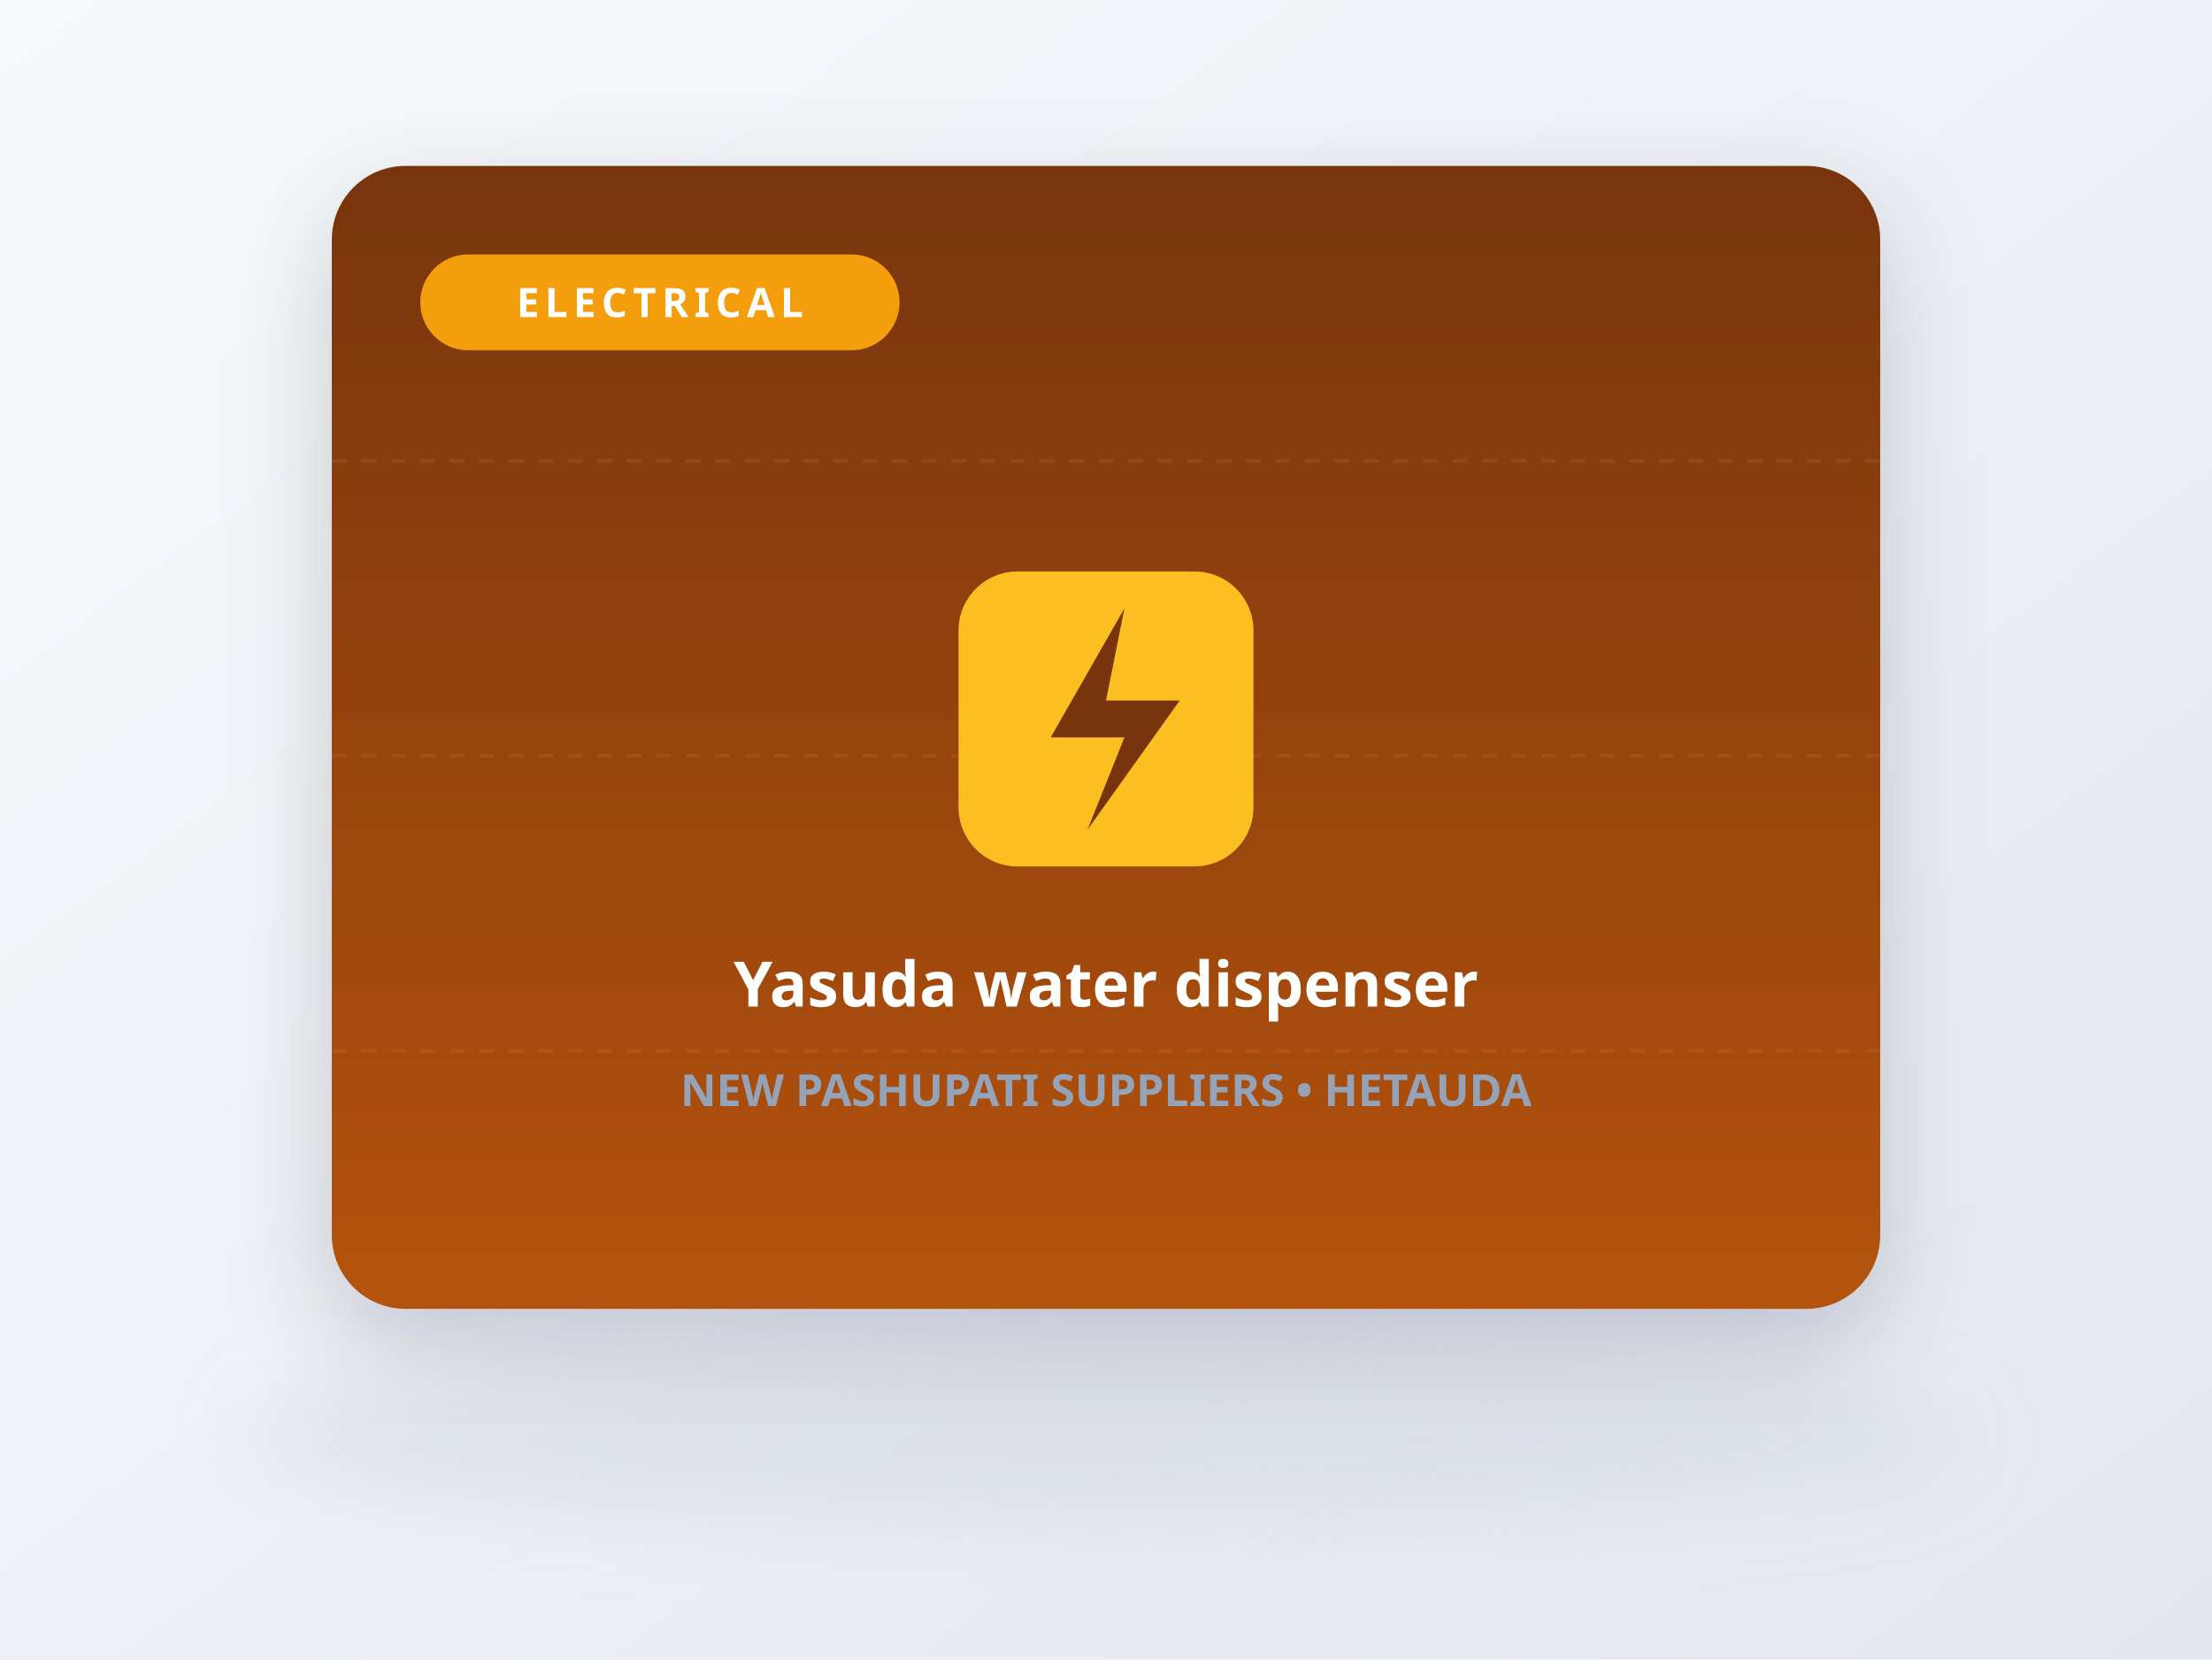
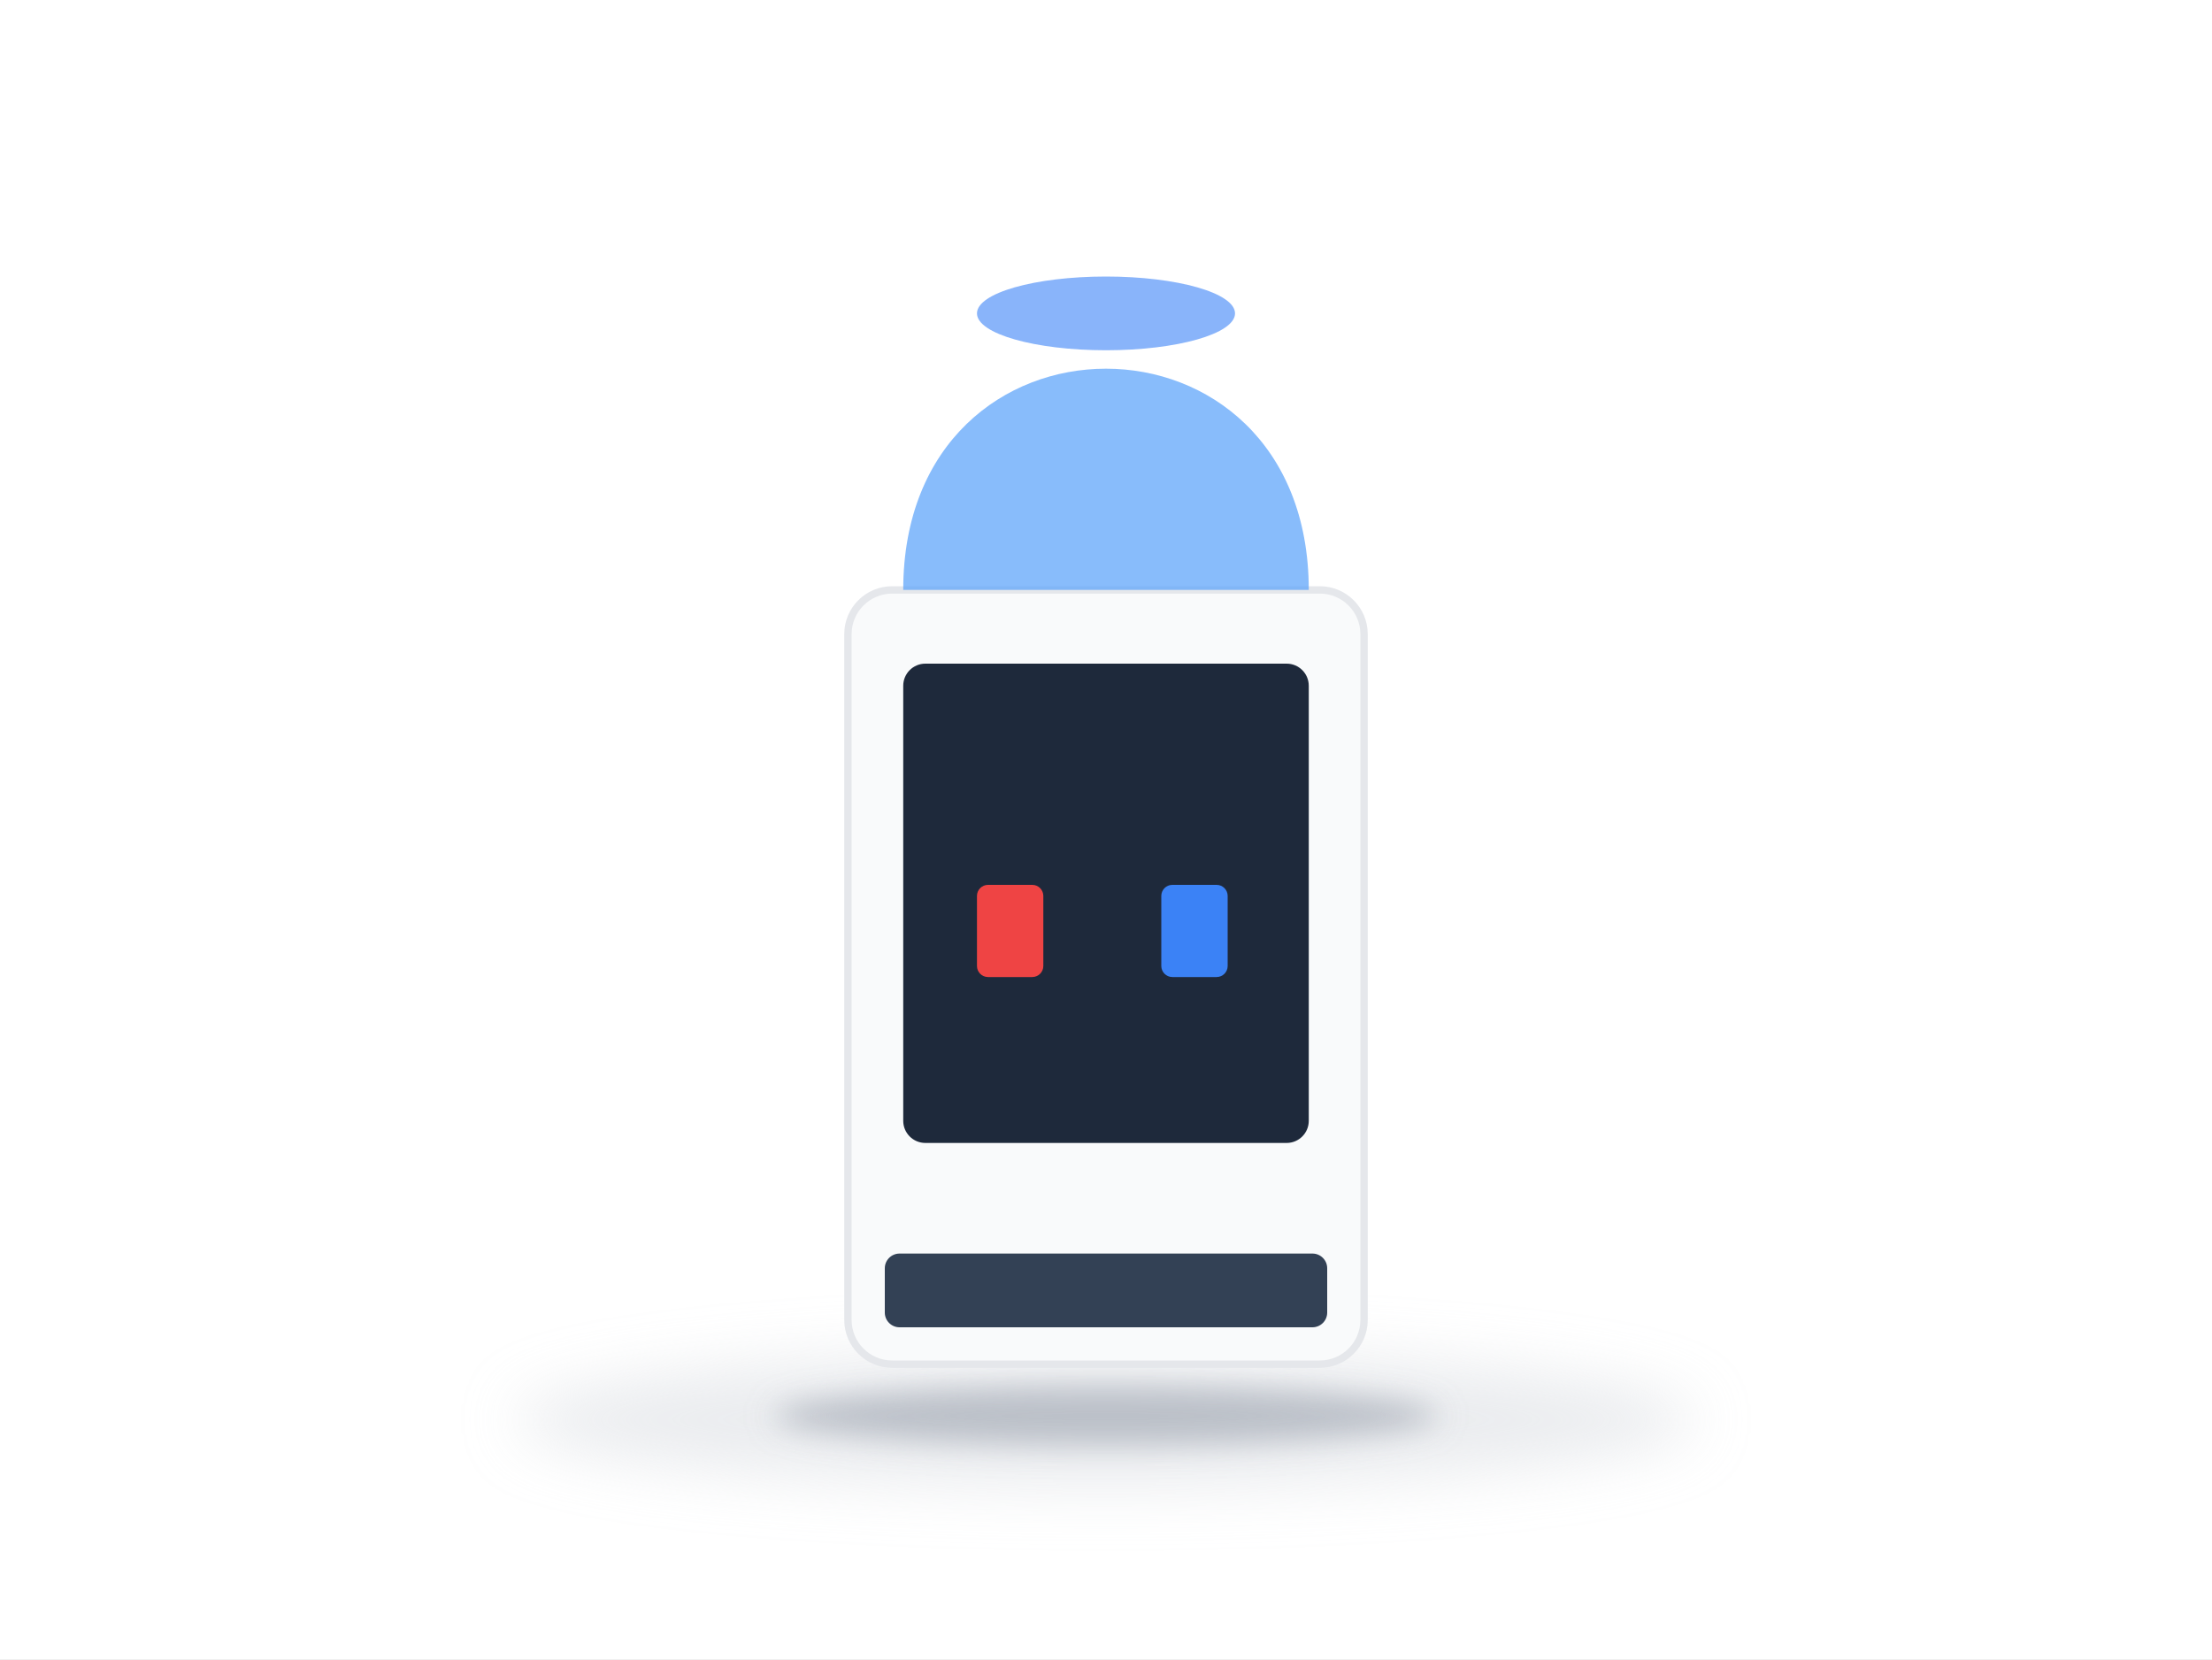
<svg xmlns="http://www.w3.org/2000/svg" viewBox="0 0 600 450" width="600" height="450">
  <defs>
-     <linearGradient id="bgGrad" x1="0%" y1="0%" x2="100%" y2="100%">
-       <stop offset="0%" stop-color="#F8FAFC" />
+     <linearGradient id="metalGrad" x1="0%" y1="0%" x2="100%" y2="0%">
+       <stop offset="0%" stop-color="#94A3B8" />
+       <stop offset="25%" stop-color="#E2E8F0" />
+       <stop offset="50%" stop-color="#FFFFFF" />
+       <stop offset="75%" stop-color="#CBD5E1" />
+       <stop offset="100%" stop-color="#64748B" />
+     </linearGradient>
+     <linearGradient id="chromeGrad" x1="0%" y1="0%" x2="0%" y2="100%">
+       <stop offset="0%" stop-color="#FFFFFF" />
+       <stop offset="35%" stop-color="#CBD5E1" />
+       <stop offset="70%" stop-color="#94A3B8" />
      <stop offset="100%" stop-color="#E2E8F0" />
    </linearGradient>
-     <linearGradient id="cardGrad" x1="0%" y1="0%" x2="0%" y2="100%">
-       <stop offset="0%" stop-color="#78350F" />
+     <linearGradient id="brassGrad" x1="0%" y1="0%" x2="100%" y2="100%">
+       <stop offset="0%" stop-color="#FDE68A" />
+       <stop offset="30%" stop-color="#F59E0B" />
+       <stop offset="70%" stop-color="#D97706" />
      <stop offset="100%" stop-color="#B45309" />
    </linearGradient>
-     <filter id="shadow" x="-10%" y="-10%" width="120%" height="120%">
-       <feDropShadow dx="0" dy="10" stdDeviation="14" flood-color="#0F172A" flood-opacity="0.18" />
-     </filter>
+     <linearGradient id="nonstickGrad" x1="0%" y1="0%" x2="100%" y2="100%">
+       <stop offset="0%" stop-color="#262626" />
+       <stop offset="50%" stop-color="#171717" />
+       <stop offset="100%" stop-color="#0A0A0A" />
+     </linearGradient>
+     <linearGradient id="strawGrad" x1="0%" y1="0%" x2="100%" y2="0%">
+       <stop offset="0%" stop-color="#D97706" />
+       <stop offset="50%" stop-color="#FDE68A" />
+       <stop offset="100%" stop-color="#B45309" />
+     </linearGradient>
  </defs>
-   <rect width="600" height="450" fill="url(#bgGrad)" />
-   <ellipse cx="300" cy="390" rx="230" ry="24" fill="#CBD5E1" opacity="0.5" filter="blur(10px)" />
-   <g transform="translate(90, 45)" filter="url(#shadow)">
-     <rect width="420" height="310" rx="20" fill="url(#cardGrad)" />
-     <line x1="0" y1="80" x2="420" y2="80" stroke="#FFFFFF" stroke-opacity="0.06" stroke-dasharray="4,4" />
-     <line x1="0" y1="160" x2="420" y2="160" stroke="#FFFFFF" stroke-opacity="0.06" stroke-dasharray="4,4" />
-     <line x1="0" y1="240" x2="420" y2="240" stroke="#FFFFFF" stroke-opacity="0.06" stroke-dasharray="4,4" />
-     <rect x="24" y="24" width="130" height="26" rx="13" fill="#F59E0B" />
-     <text x="89" y="41" font-family="system-ui, sans-serif" font-size="11" font-weight="800" fill="#FFFFFF" text-anchor="middle" letter-spacing="1.5">ELECTRICAL</text>
-     <g transform="translate(10, 10)">
-       <rect x="160" y="100" width="80" height="80" rx="16" fill="#FBBF24" />
-       <path d="M 205 110 L 185 145 L 205 145 L 195 170 L 220 135 L 200 135 Z" fill="#78350F" />
-     </g>
-     <text x="210" y="228" font-family="system-ui, sans-serif" font-size="17" font-weight="800" fill="#FFFFFF" text-anchor="middle">Yasuda water dispenser</text>
-     <text x="210" y="255" font-family="system-ui, sans-serif" font-size="12" font-weight="600" fill="#94A3B8" text-anchor="middle">NEW PASHUPATI SUPPLIERS • HETAUDA</text>
+   <rect width="600" height="450" fill="#FFFFFF" />
+   <ellipse cx="300" cy="385" rx="160" ry="18" fill="#D1D5DB" opacity="0.45" filter="blur(8px)" />
+   <ellipse cx="300" cy="384" rx="90" ry="8" fill="#9CA3AF" opacity="0.6" filter="blur(4px)" />
+   <g id="product-artwork">
+     <rect x="230" y="160" width="140" height="210" rx="12" fill="#F9FAFB" stroke="#E5E7EB" stroke-width="2" />
+     <path d="M 245 160 C 245 80 355 80 355 160 Z" fill="#60A5FA" opacity="0.75" />
+     <ellipse cx="300" cy="85" rx="35" ry="10" fill="#3B82F6" opacity="0.6" />
+     <rect x="245" y="180" width="110" height="130" rx="6" fill="#1E293B" />
+     <rect x="265" y="240" width="18" height="25" rx="3" fill="#EF4444" />
+     <rect x="315" y="240" width="18" height="25" rx="3" fill="#3B82F6" />
+     <rect x="240" y="340" width="120" height="20" rx="4" fill="#334155" />
  </g>
</svg>
